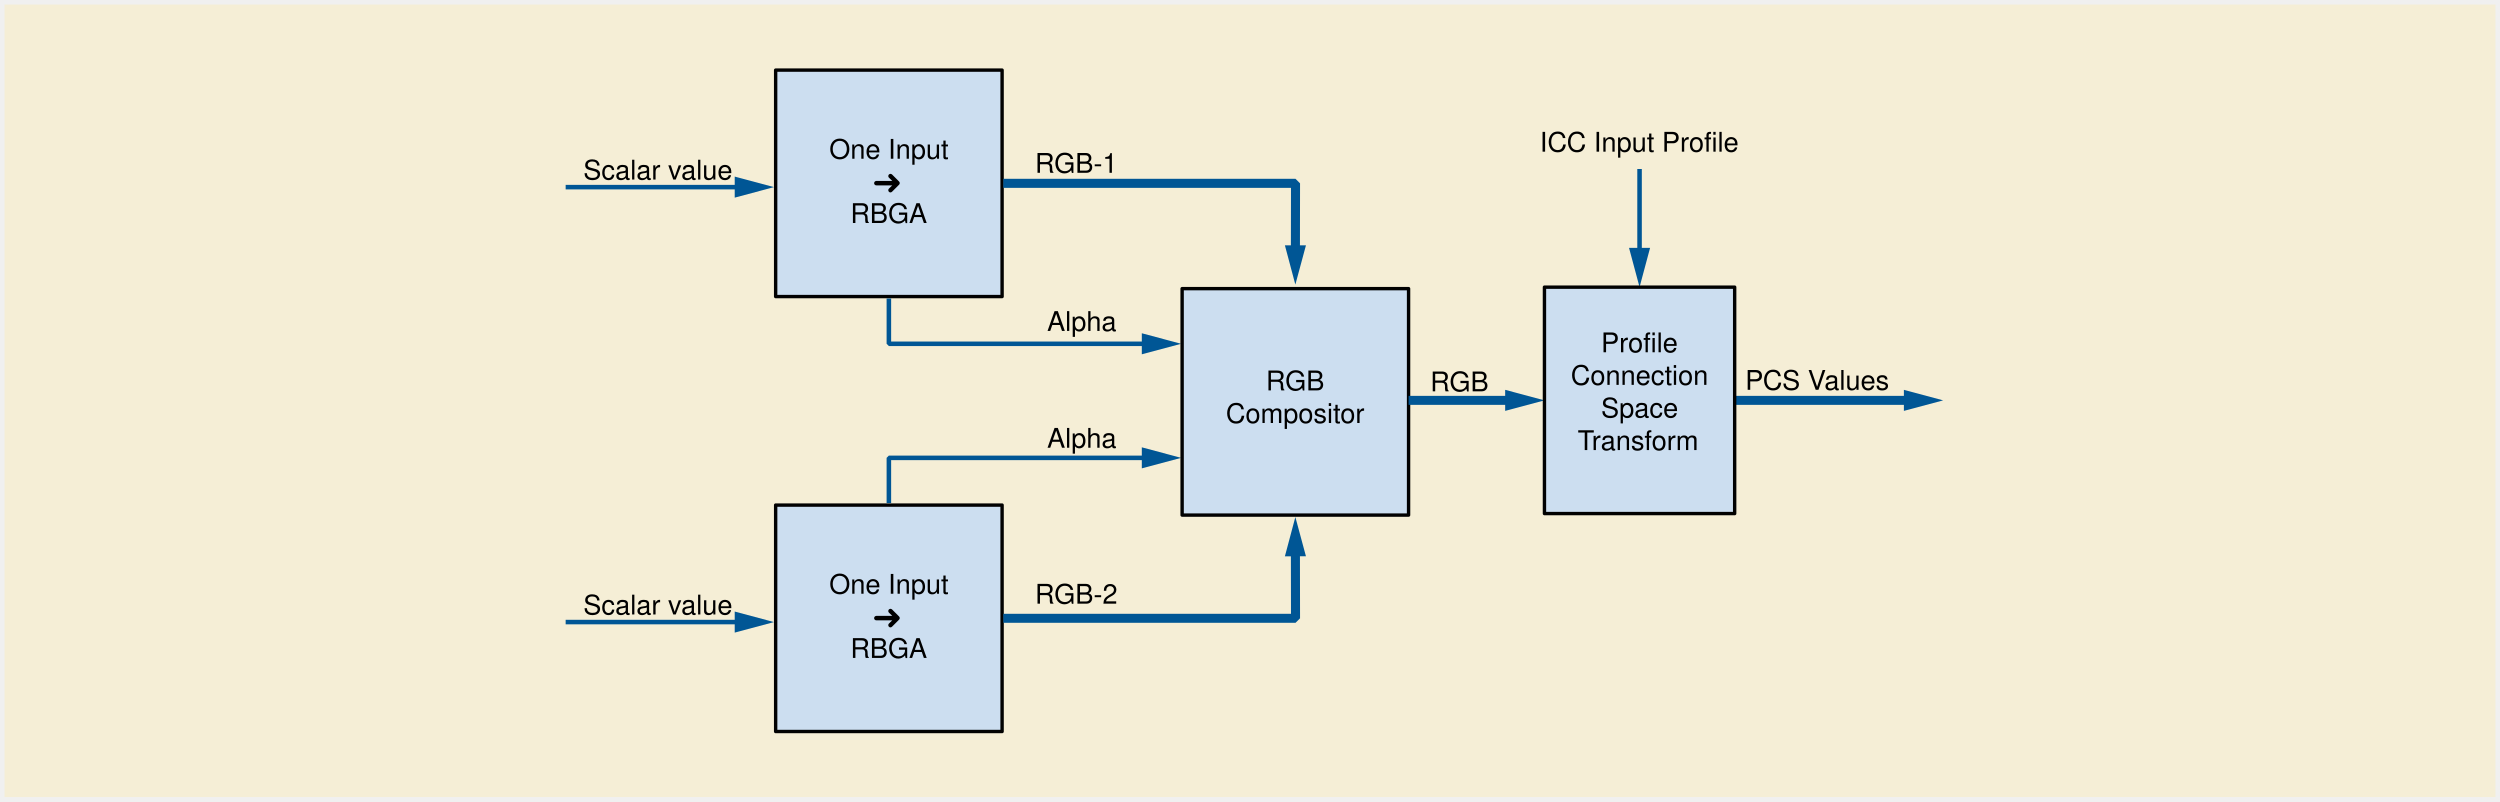
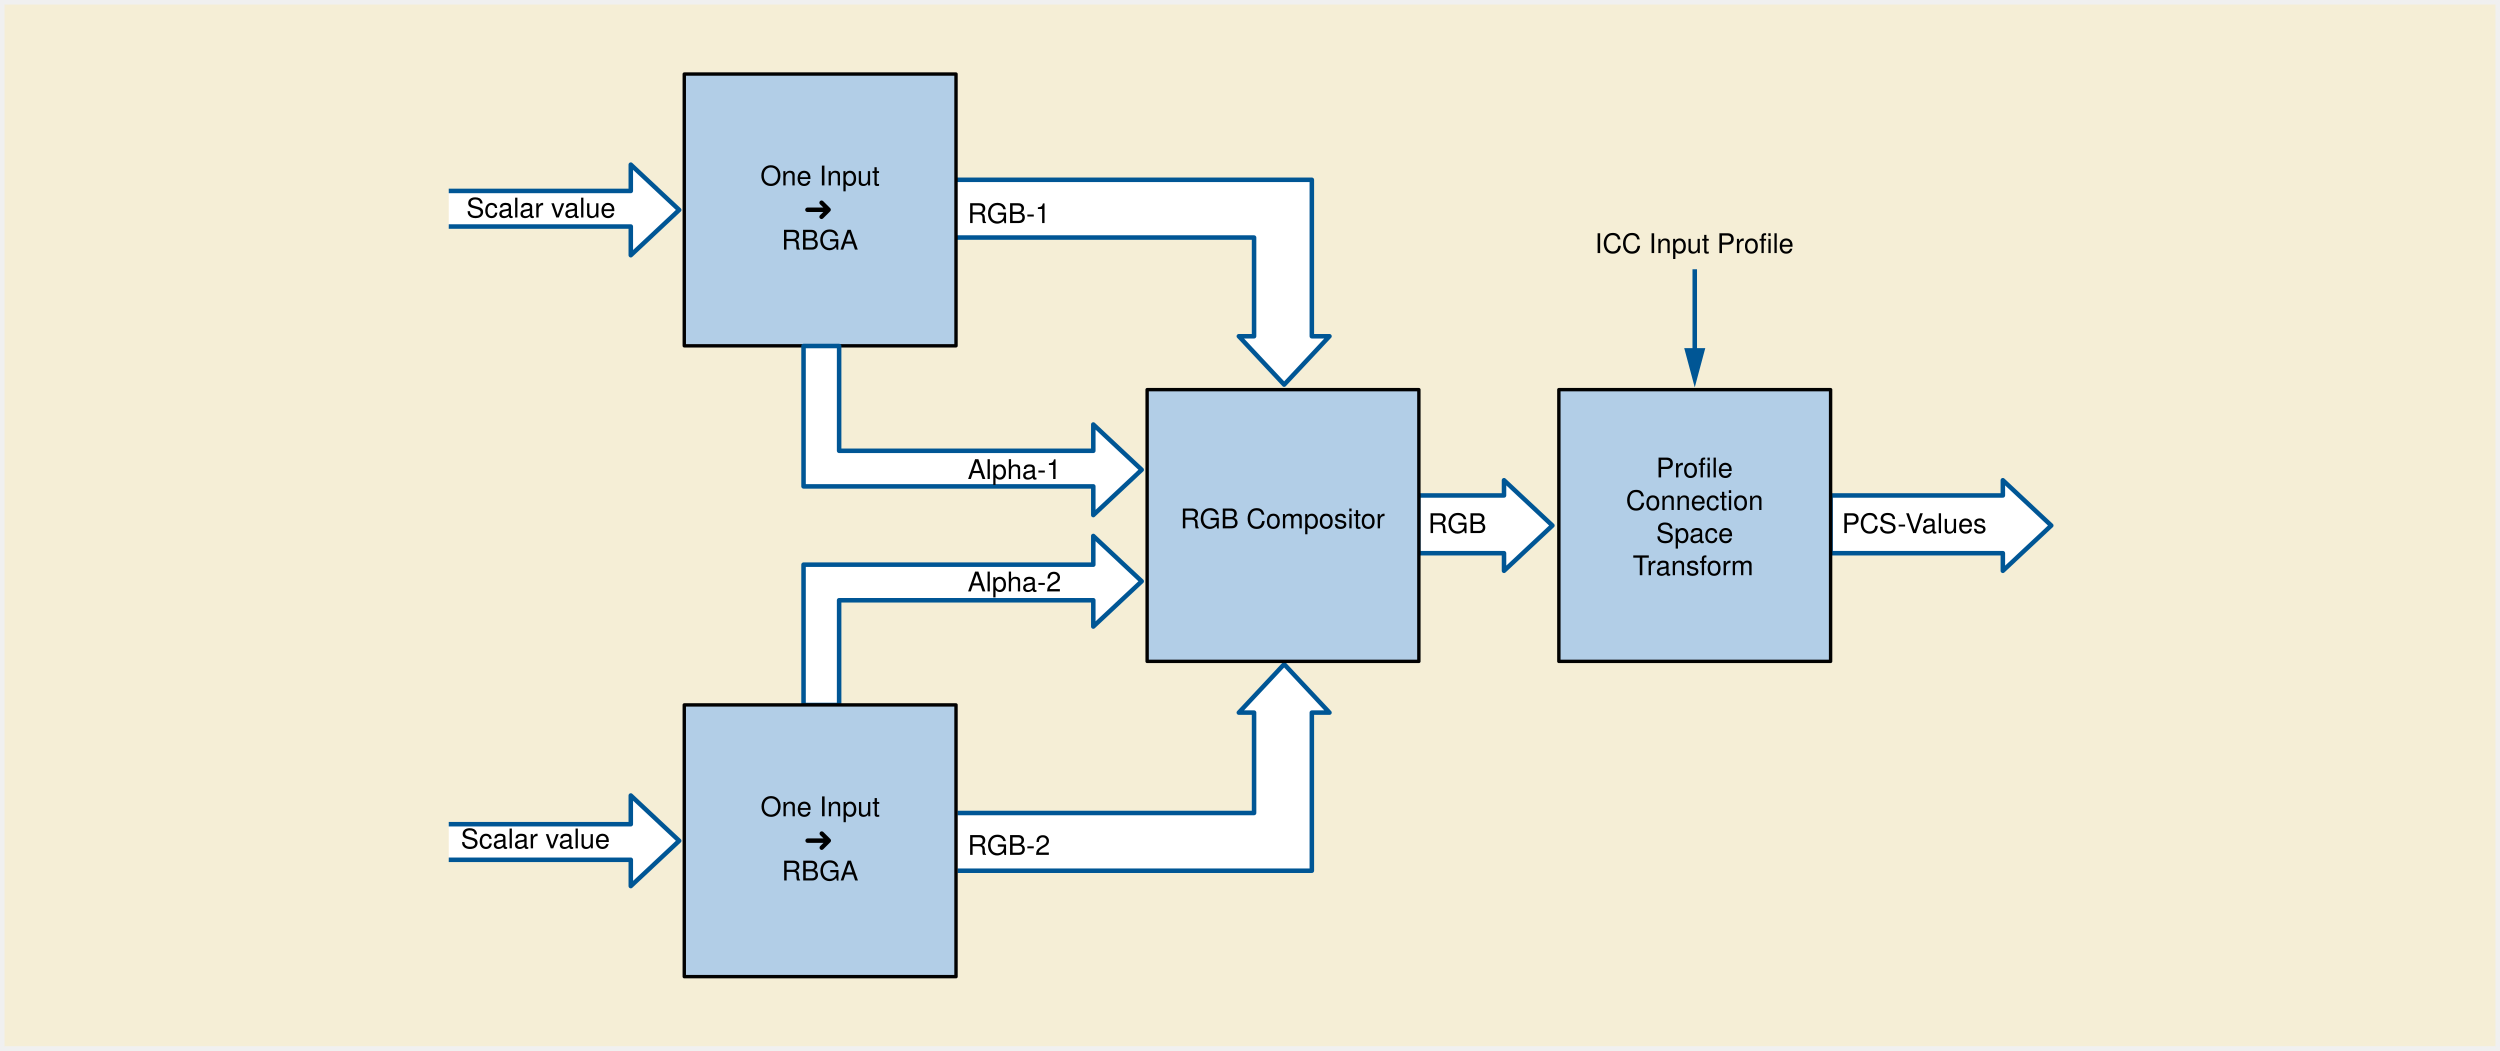
- <svg xmlns="http://www.w3.org/2000/svg" version="1.1" id="Layer_1" x="0px" y="0px" width="552px" height="177px" viewBox="0 0 552 177" enable-background="new 0 0 552 177" xml:space="preserve">
+ <svg xmlns="http://www.w3.org/2000/svg" version="1.1" id="Layer_1" x="0px" y="0px" width="552px" height="232px" viewBox="0 0 552 232" enable-background="new 0 0 552 232" xml:space="preserve">
  <defs>
    <style type="text/css">
	text {
	  font-family: Helvetica, Verdana, ArialUnicodeMS, san-serif
	}
	</style>
  </defs>
  <g>
   </g>
  <g>
-     <rect x="1" y="1" fill="#F5EED6" width="550" height="175" />
+     <rect x="1" y="1" fill="#F5EED6" width="550" height="230" />
    <g>
-       <rect x="171.263" y="15.48" fill="#CCDEF0" stroke="#010101" stroke-width="0.75" stroke-linecap="round" stroke-linejoin="round" stroke-miterlimit="1" width="50" height="50" />
+       <polygon fill="#FFFFFF" stroke="#005695" stroke-linejoin="round" points="313.132,122.145 313.132,109.395 332.085,109.395     332.085,106.034 342.772,116.034 332.085,126.033 332.085,122.145   " />
+       <polygon fill="#FFFFFF" stroke="#005695" stroke-linejoin="round" points="404.189,122.145 404.189,109.395 442.23,109.395     442.23,106.034 452.918,116.034 442.23,126.033 442.23,122.145   " />
      <g>
-         <text transform="matrix(1 0 0 1 183.0869 35.0537)">
+         <text transform="matrix(1 0 0 1 315.3105 117.7012)" font-size="6">RGB</text>
+       </g>
+       <rect x="344.196" y="86.034" fill="#B2CEE7" stroke="#010101" stroke-width="0.75" stroke-linecap="round" stroke-linejoin="round" stroke-miterlimit="1" width="60" height="60" />
+       <g>
+         <text transform="matrix(1 0 0 1 352.1582 55.8779)" font-size="6">ICC Input Profile</text>
+       </g>
+       <g>
+         <g>
+           <line fill="none" stroke="#005695" stroke-miterlimit="1" x1="374.2" y1="59.461" x2="374.2" y2="78.454" />
+           <g>
+             <polygon fill="#005695" points="371.876,76.869 374.2,85.542 376.524,76.869      " />
+           </g>
+         </g>
+       </g>
+       <rect x="357.203" y="101.125" fill="none" width="34" height="29.821" />
+       <text transform="matrix(1 0 0 1 365.6641 105.4097)">
+         <tspan x="0" y="0" font-size="6">Profile </tspan>
+         <tspan x="-6.674" y="7.2" font-size="6">Connection </tspan>
+         <tspan x="-0.004" y="14.4" font-size="6">Space </tspan>
+         <tspan x="-5.166" y="21.6" font-size="6">Transform</tspan>
+       </text>
+       <g>
+         <text transform="matrix(1 0 0 1 406.6855 117.7012)" font-size="6">PCS-Values</text>
+       </g>
+       <polyline fill="#FFFFFF" stroke="#005695" stroke-linejoin="round" points="211.415,192.254 289.653,192.254 289.653,157.346     293.548,157.346 283.54,146.658 273.535,157.346 276.898,157.346 276.898,179.504 211.415,179.504   " />
+       <polyline fill="#FFFFFF" stroke="#005695" stroke-linejoin="round" points="211.169,39.701 289.653,39.701 289.653,74.242     293.548,74.242 283.54,84.929 273.535,74.242 276.898,74.242 276.898,52.452 211.169,52.452   " />
+       <path fill="#FFFFFF" stroke="#005695" stroke-linejoin="round" d="M177.423,104.909" />
+       <polyline fill="#FFFFFF" stroke="#005695" stroke-linejoin="round" points="99.083,42.161 139.279,42.161 139.279,36.352     149.965,46.352 139.279,56.352 139.279,50.016 99.083,50.016   " />
+       <path fill="#FFFFFF" stroke="#005695" stroke-linejoin="round" d="M177.423,122.195" />
+       <polyline fill="#FFFFFF" stroke="#005695" stroke-linejoin="round" points="99.083,189.838 139.279,189.838 139.279,195.646     149.965,185.648 139.279,175.646 139.279,181.982 99.083,181.982   " />
+       <g>
+         <text transform="matrix(1 0 0 1 102.958 48.0229)" font-size="6">Scalar value</text>
+       </g>
+       <g>
+         <text transform="matrix(1 0 0 1 213.644 49.2471)" font-size="6">RGB-1</text>
+       </g>
+       <rect x="151.087" y="16.353" fill="#B2CEE7" stroke="#010101" stroke-width="0.75" stroke-linecap="round" stroke-linejoin="round" stroke-miterlimit="1" width="60" height="60" />
+       <g>
+         <text transform="matrix(1 0 0 1 167.8696 40.9326)">
          <tspan x="0" y="0" font-size="6">One Input</tspan>
          <tspan x="9.469" y="7.891" font-size="8">➜</tspan>
          <tspan x="4.674" y="14.181" font-size="6">RBGA</tspan>
        </text>
      </g>
      <g>
-         <text transform="matrix(1 0 0 1 228.5171 38.1533)" font-size="6">RGB-1</text>
+         <text transform="matrix(1 0 0 1 101.7339 187.3184)" font-size="6">Scalar value</text>
      </g>
      <g>
-         <text transform="matrix(1 0 0 1 231.1904 73.0693)" font-size="6">Alpha</text>
+         <text transform="matrix(1 0 0 1 213.644 188.751)" font-size="6">RGB-2</text>
+       </g>
+       <polygon fill="#FFFFFF" stroke="#005695" stroke-linejoin="round" points="177.423,76.401 177.423,107.391 241.399,107.391     241.399,113.727 252.087,103.725 241.399,93.727 241.399,99.536 185.278,99.536 185.278,76.401   " />
+       <polygon fill="#FFFFFF" stroke="#005695" stroke-linejoin="round" points="177.423,155.666 177.423,124.678 241.399,124.678     241.399,118.342 252.087,128.344 241.399,138.342 241.399,132.533 185.278,132.533 185.278,155.666   " />
+       <g>
+         <text transform="matrix(1 0 0 1 213.6499 105.7676)" font-size="6">Alpha-1</text>
      </g>
      <g>
-         <g>
-           <polyline fill="none" stroke="#005695" stroke-miterlimit="1" points="196.263,65.907 196.263,75.907 253.697,75.907     " />
-           <g>
-             <polygon fill="#005695" points="252.112,78.231 260.785,75.907 252.112,73.583      " />
-           </g>
-         </g>
+         <text transform="matrix(1 0 0 1 213.6499 130.5859)" font-size="6">Alpha-2</text>
      </g>
-       <rect x="171.263" y="111.52" fill="#CCDEF0" stroke="#010101" stroke-width="0.75" stroke-linecap="round" stroke-linejoin="round" stroke-miterlimit="1" width="50" height="50" />
+       <rect x="151.087" y="155.646" fill="#B2CEE7" stroke="#010101" stroke-width="0.75" stroke-linecap="round" stroke-linejoin="round" stroke-miterlimit="1" width="60" height="60" />
      <g>
-         <text transform="matrix(1 0 0 1 183.0859 131.0928)">
+         <text transform="matrix(1 0 0 1 167.9097 180.2266)">
          <tspan x="0" y="0" font-size="6">One Input</tspan>
          <tspan x="9.469" y="7.891" font-size="8">➜</tspan>
-           <tspan x="4.674" y="14.181" font-size="6">RBGA</tspan>
+           <tspan x="4.674" y="14.182" font-size="6">RBGA</tspan>
        </text>
      </g>
-       <g>
-         <text transform="matrix(1 0 0 1 228.5171 133.292)" font-size="6">RGB-2</text>
-       </g>
-       <g>
-         <text transform="matrix(1 0 0 1 231.1904 98.8564)" font-size="6">Alpha</text>
-       </g>
-       <g>
-         <g>
-           <polyline fill="none" stroke="#005695" stroke-miterlimit="1" points="196.263,111.092 196.263,101.092 253.697,101.092     " />
-           <g>
-             <polygon fill="#005695" points="252.112,103.416 260.785,101.092 252.112,98.768      " />
-           </g>
-         </g>
-       </g>
-       <g>
-         <g>
-           <polyline fill="none" stroke="#005695" stroke-width="2" stroke-miterlimit="1" points="221.535,136.52 286.051,136.52       286.025,121.245     " />
-           <g>
-             <polygon fill="#005695" points="288.353,122.826 286.014,114.157 283.704,122.834      " />
-           </g>
-         </g>
-       </g>
-       <g>
-         <g>
-           <polyline fill="none" stroke="#005695" stroke-width="2" stroke-miterlimit="1" points="221.535,40.48 286.051,40.48       286.025,55.755     " />
-           <g>
-             <polygon fill="#005695" points="283.704,54.167 286.014,62.843 288.353,54.174      " />
-           </g>
-         </g>
-       </g>
-       <rect x="261.013" y="63.73" fill="#CCDEF0" stroke="#010101" stroke-width="0.75" stroke-linecap="round" stroke-linejoin="round" stroke-miterlimit="1" width="50" height="50" />
-       <g>
-         <text transform="matrix(1 0 0 1 315.7842 86.4033)" font-size="6">RGB</text>
-       </g>
-       <g>
-         <text transform="matrix(1 0 0 1 340.0039 33.4951)" font-size="6">ICC Input Profile</text>
-       </g>
-       <g>
-         <g>
-           <line fill="none" stroke="#005695" stroke-miterlimit="1" x1="362.014" y1="37.322" x2="362.014" y2="56.314" />
-           <g>
-             <polygon fill="#005695" points="359.689,54.729 362.014,63.401 364.338,54.729      " />
-           </g>
-         </g>
-       </g>
-       <g>
-         <g>
-           <line fill="none" stroke="#005695" stroke-width="2" stroke-miterlimit="1" x1="311.014" y1="88.4" x2="333.926" y2="88.4" />
-           <g>
-             <polygon fill="#005695" points="332.341,90.725 341.014,88.4 332.341,86.076      " />
-           </g>
-         </g>
-       </g>
-       <g>
-         <text transform="matrix(1 0 0 1 385.3389 86.0732)" font-size="6">PCS Values</text>
-       </g>
-       <g>
-         <g>
-           <line fill="none" stroke="#005695" stroke-width="2" stroke-miterlimit="1" x1="383.014" y1="88.4" x2="421.963" y2="88.4" />
-           <g>
-             <polygon fill="#005695" points="420.378,90.725 429.051,88.4 420.378,86.076      " />
-           </g>
-         </g>
-       </g>
-       <rect x="263.513" y="81.907" fill="none" width="45.001" height="13.647" />
-       <text transform="matrix(1 0 0 1 279.5127 86.1948)">
-         <tspan x="0" y="0" font-size="6">RGB </tspan>
-         <tspan x="-8.838" y="7.2" font-size="6">Compositor</tspan>
-       </text>
-       <rect x="341.014" y="63.4" fill="#CCDEF0" stroke="#010101" stroke-width="0.75" stroke-linecap="round" stroke-linejoin="round" stroke-miterlimit="1" width="42" height="50" />
-       <rect x="345.014" y="73.49" fill="none" width="34" height="29.82" />
-       <text transform="matrix(1 0 0 1 353.5098 77.7783)">
-         <tspan x="0" y="0" font-size="6">Profile </tspan>
-         <tspan x="-6.674" y="7.2" font-size="6">Connection </tspan>
-         <tspan x="-0.004" y="14.399" font-size="6">Space </tspan>
-         <tspan x="-5.166" y="21.601" font-size="6">Transform</tspan>
-       </text>
-       <g>
-         <g>
-           <g>
-             <line fill="none" stroke="#005695" stroke-miterlimit="1" x1="124.897" y1="137.354" x2="163.811" y2="137.354" />
-             <g>
-               <polygon fill="#005695" points="162.225,139.679 170.897,137.354 162.225,135.03       " />
-             </g>
-           </g>
-         </g>
-         <g>
-           <text transform="matrix(1 0 0 1 128.7837 135.6777)" font-size="6">Scalar value</text>
-         </g>
-       </g>
-       <g>
-         <g>
-           <g>
-             <line fill="none" stroke="#005695" stroke-miterlimit="1" x1="124.897" y1="41.315" x2="163.811" y2="41.315" />
-             <g>
-               <polygon fill="#005695" points="162.225,43.64 170.897,41.315 162.225,38.991       " />
-             </g>
-           </g>
-         </g>
-         <g>
-           <text transform="matrix(1 0 0 1 128.7837 39.6387)" font-size="6">Scalar value</text>
-         </g>
-       </g>
+       <rect x="253.287" y="86.035" fill="#B2CEE7" stroke="#010101" stroke-width="0.75" stroke-linecap="round" stroke-linejoin="round" stroke-miterlimit="1" width="60" height="60" />
+       <rect x="252.953" y="112.357" fill="none" width="60.668" height="7.354" />
+       <text transform="matrix(1 0 0 1 260.6138 116.6523)" font-size="6">RGB Compositor</text>
    </g>
  </g>
</svg>
